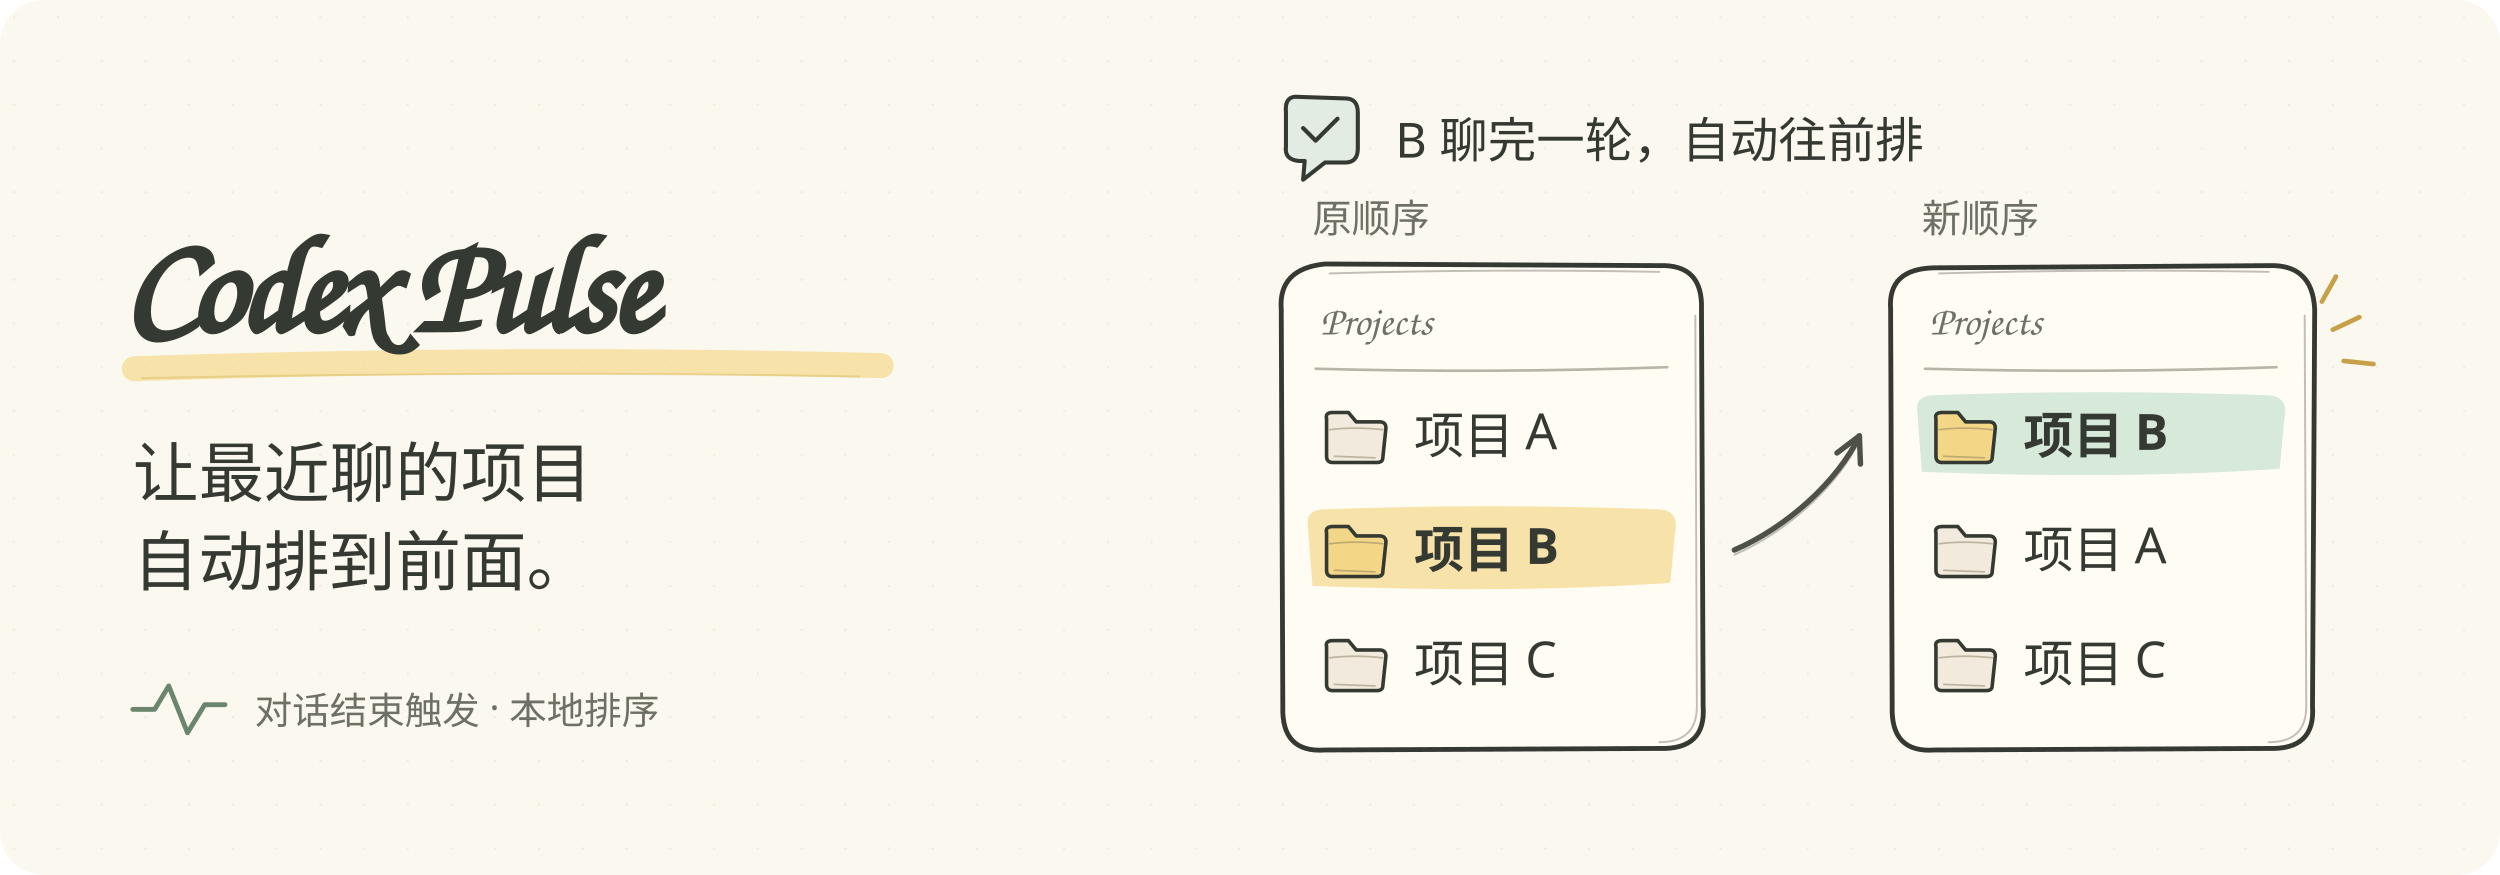
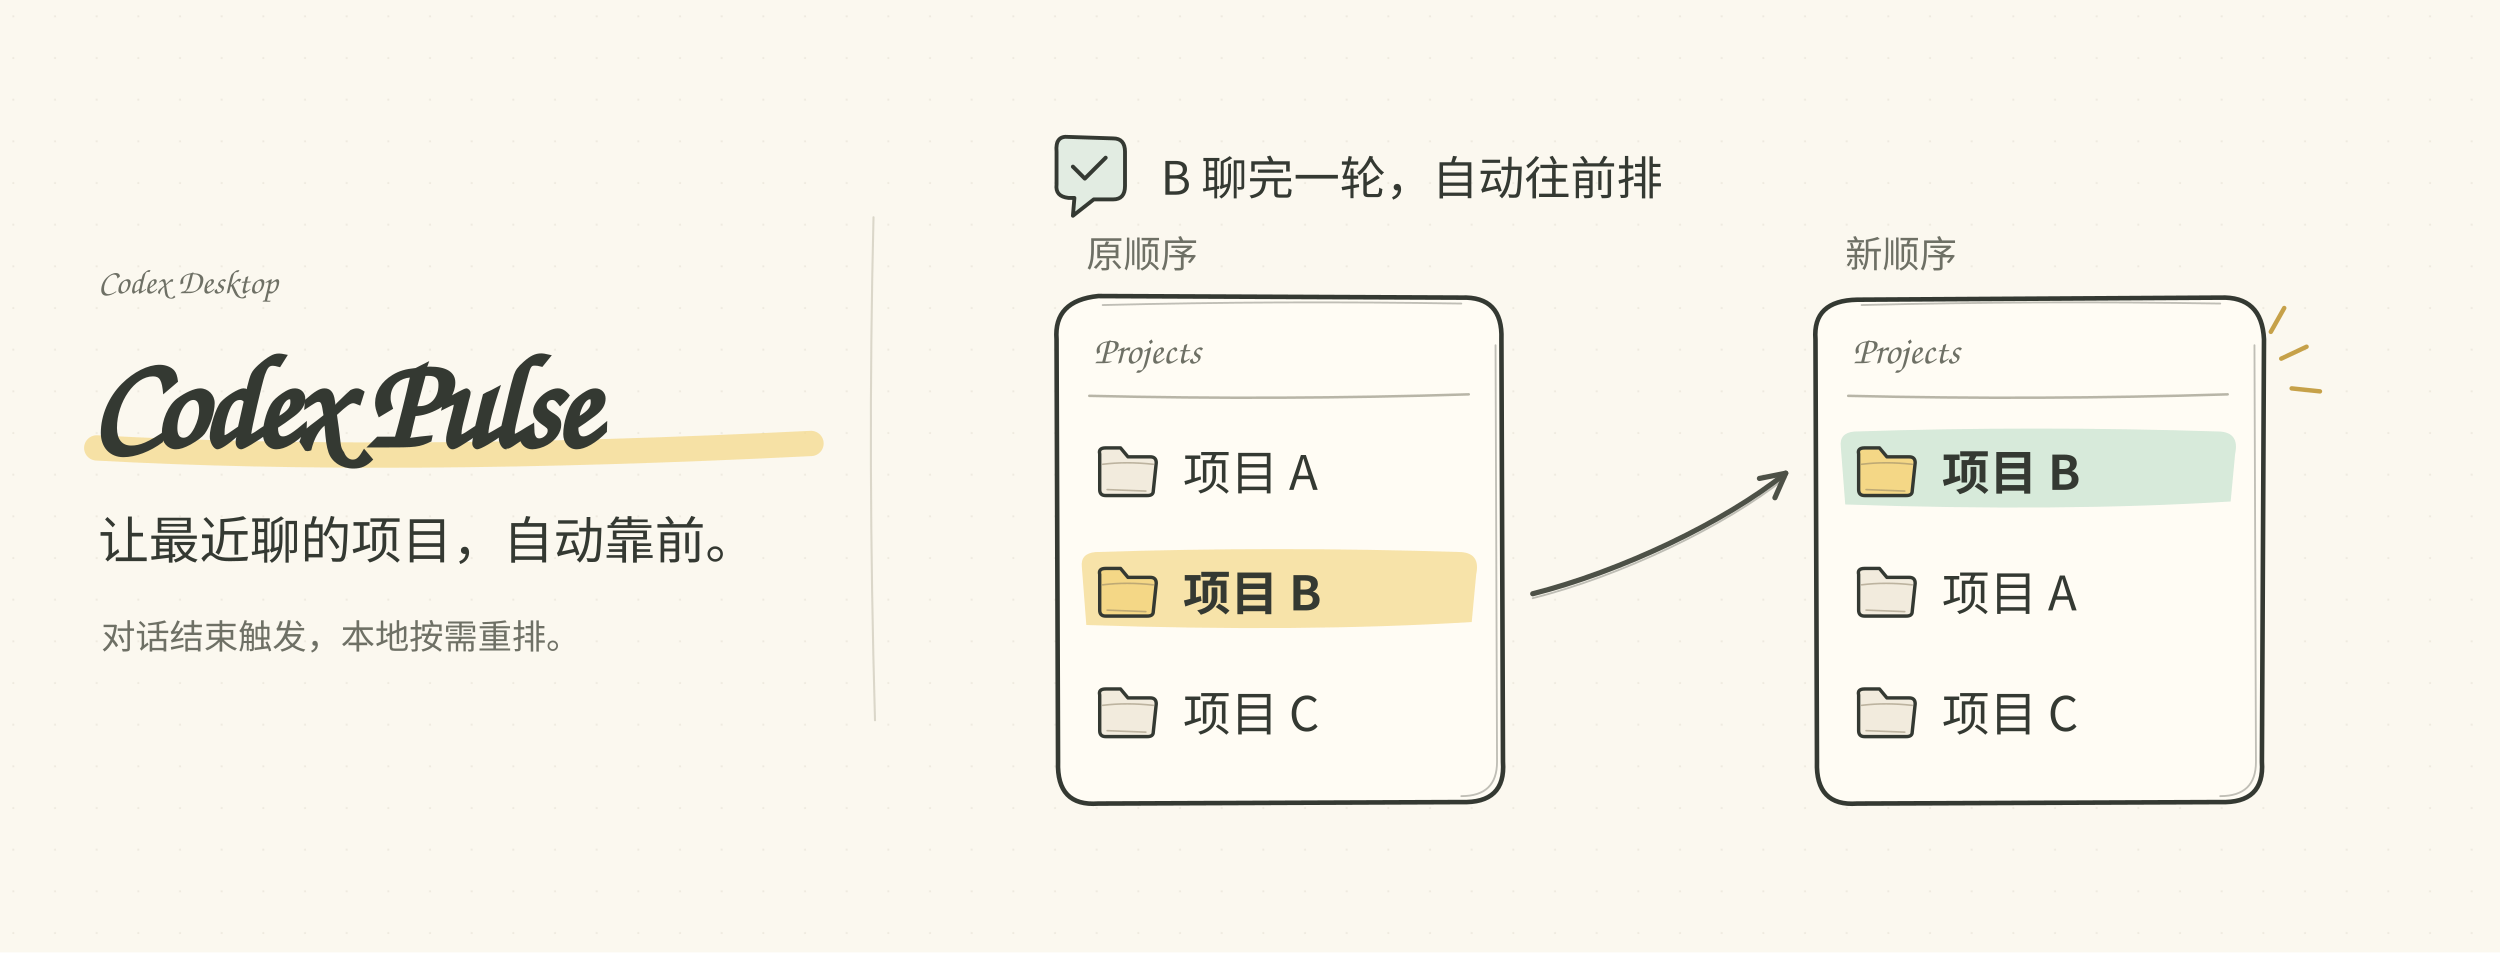
- <svg xmlns="http://www.w3.org/2000/svg" width="1600" height="560" viewBox="0 0 1600 560" role="img" aria-labelledby="hero-zh-cn-title">
+ <svg xmlns="http://www.w3.org/2000/svg" width="1680" height="640" viewBox="0 0 1680 640" role="img" aria-labelledby="hero-zh-cn-title">
+   <rect width="1680" height="640" fill="#FBF8EF" />
  <defs>
    <pattern id="hero-zh-cn-paper-dots" width="28" height="28" patternUnits="userSpaceOnUse">
-       <circle cx="9" cy="11" r="0.7" fill="#A69C87" opacity="0.15" />
+       <circle cx="9" cy="11" r=".7" fill="#A69C87" opacity=".16" />
    </pattern>
  </defs>
-   <rect width="1600" height="560" rx="28" fill="#FBF8EF" />
-   <rect width="1600" height="560" rx="28" fill="url(#hero-zh-cn-paper-dots)" />
-   <path d="M86 236 Q330 228 564 234" fill="none" stroke="#F4D786" stroke-width="16" opacity="0.66" stroke-linecap="round" stroke-linejoin="round" />
-   <path d="M91 242 Q339 237 550 241" fill="none" stroke="#D4B65B" stroke-width="1.3" opacity="0.45" stroke-linecap="round" stroke-linejoin="round" />
-   <g transform="rotate(0 955 325)">
-     <path d="M848 168.95 Q818 172 820 198 L821 452 Q820 482 848 480 L1062 479 Q1092 480 1090 452 L1088.95 198 Q1090 169 1062 170 Z" fill="#FFFCF4" stroke="#343932" stroke-width="3.1" opacity="1" stroke-linecap="round" stroke-linejoin="round" />
-     <path d="M851 175 Q955 172 1062 174 M1085 202 L1086 452 Q1086 475 1062 475" fill="none" stroke="#68695F" stroke-width="1.25" opacity="0.42" stroke-linecap="round" stroke-linejoin="round" />
+   <rect width="1680" height="640" fill="url(#hero-zh-cn-paper-dots)" />
+   <path d="M65 301 Q264 312 545 298" fill="none" stroke="#F4D786" stroke-width="17" opacity="0.7" stroke-linecap="round" stroke-linejoin="round" />
+   <path d="M587 146 Q583 309 588 484" fill="none" stroke="#C9C5B6" stroke-width="1.4" opacity="0.65" stroke-linecap="round" stroke-linejoin="round" />
+   <g transform="rotate(0 860 370)">
+     <path d="M738 198.95 Q708 202 710 228 L711 512 Q710 542 738 540 L982 539 Q1012 540 1010 512 L1008.95 228 Q1010 199 982 200 Z" fill="#FFFCF4" stroke="#343932" stroke-width="3.1" opacity="1" stroke-linecap="round" stroke-linejoin="round" />
+     <path d="M741 205 Q860 202 982 204 M1005 232 L1006 512 Q1006 535 982 535" fill="none" stroke="#68695F" stroke-width="1.25" opacity="0.42" stroke-linecap="round" stroke-linejoin="round" />
  </g>
-   <path d="M842 236 Q955 239 1067 235" fill="none" stroke="#B8B5A7" stroke-width="1.7" opacity="1" stroke-linecap="round" stroke-linejoin="round" />
-   <g transform="translate(848 261)">
+   <path d="M732 266 Q860 269 987 265" fill="none" stroke="#B8B5A7" stroke-width="1.7" opacity="1" stroke-linecap="round" stroke-linejoin="round" />
+   <g transform="translate(738 298)">
    <path d="M1 7 Q0 3 5 3 L15 3 L20 9 L35 9 Q39 9 39 13 L37 32 Q37 35 33 35 L5 35 Q1 35 1 31 Z" fill="#F2EBDD" stroke="#343932" stroke-width="2.3" opacity="1" stroke-linecap="round" stroke-linejoin="round" />
    <path d="M3 14 Q19 12 37 14 M6 31 L32 32" fill="none" stroke="#887C62" stroke-width="1.1" opacity="0.5" stroke-linecap="round" stroke-linejoin="round" />
  </g>
-   <path d="M846 326 Q952 322 1062 326       Q1075 327 1072 341 L1069 373       Q969 380 840 375 L837 336 Q836 327 846 326 Z" fill="#F6DE9B" stroke="#343932" stroke-width="0" opacity="0.84" stroke-linecap="round" stroke-linejoin="round" />
-   <g transform="translate(848 334)">
+   <path d="M736 371 Q858 367 982 371       Q995 372 992 386 L989 418       Q875 425 730 420 L727 381 Q726 372 736 371 Z" fill="#F6DE9B" stroke="#343932" stroke-width="0" opacity="0.84" stroke-linecap="round" stroke-linejoin="round" />
+   <g transform="translate(738 379)">
    <path d="M1 7 Q0 3 5 3 L15 3 L20 9 L35 9 Q39 9 39 13 L37 32 Q37 35 33 35 L5 35 Q1 35 1 31 Z" fill="#F4D786" stroke="#343932" stroke-width="2.3" opacity="1" stroke-linecap="round" stroke-linejoin="round" />
    <path d="M3 14 Q19 12 37 14 M6 31 L32 32" fill="none" stroke="#887C62" stroke-width="1.1" opacity="0.5" stroke-linecap="round" stroke-linejoin="round" />
  </g>
-   <g transform="translate(848 407)">
+   <g transform="translate(738 460)">
    <path d="M1 7 Q0 3 5 3 L15 3 L20 9 L35 9 Q39 9 39 13 L37 32 Q37 35 33 35 L5 35 Q1 35 1 31 Z" fill="#F2EBDD" stroke="#343932" stroke-width="2.3" opacity="1" stroke-linecap="round" stroke-linejoin="round" />
    <path d="M3 14 Q19 12 37 14 M6 31 L32 32" fill="none" stroke="#887C62" stroke-width="1.1" opacity="0.5" stroke-linecap="round" stroke-linejoin="round" />
  </g>
-   <g transform="rotate(0 1345 325)">
-     <path d="M1238 171.4 Q1208 172 1210 198 L1211 452 Q1210 482 1238 480 L1452 479 Q1482 480 1480 452 L1481.4 198 Q1480 169 1452 170 Z" fill="#FFFCF4" stroke="#343932" stroke-width="3.1" opacity="1" stroke-linecap="round" stroke-linejoin="round" />
-     <path d="M1241 175 Q1345 172 1452 174 M1475 202 L1476 452 Q1476 475 1452 475" fill="none" stroke="#68695F" stroke-width="1.25" opacity="0.42" stroke-linecap="round" stroke-linejoin="round" />
+   <g transform="rotate(0 1370 370)">
+     <path d="M1248 201.4 Q1218 202 1220 228 L1221 512 Q1220 542 1248 540 L1492 539 Q1522 540 1520 512 L1521.4 228 Q1520 199 1492 200 Z" fill="#FFFCF4" stroke="#343932" stroke-width="3.1" opacity="1" stroke-linecap="round" stroke-linejoin="round" />
+     <path d="M1251 205 Q1370 202 1492 204 M1515 232 L1516 512 Q1516 535 1492 535" fill="none" stroke="#68695F" stroke-width="1.25" opacity="0.42" stroke-linecap="round" stroke-linejoin="round" />
  </g>
-   <path d="M1232 236 Q1345 239 1457 235" fill="none" stroke="#B8B5A7" stroke-width="1.7" opacity="1" stroke-linecap="round" stroke-linejoin="round" />
-   <path d="M1236 253 Q1342 249 1452 253       Q1465 254 1462 268 L1459 300       Q1359 307 1230 302 L1227 263 Q1226 254 1236 253 Z" fill="#CFE6D5" stroke="#343932" stroke-width="0" opacity="0.84" stroke-linecap="round" stroke-linejoin="round" />
-   <g transform="translate(1238 261)">
+   <path d="M1242 266 Q1370 269 1497 265" fill="none" stroke="#B8B5A7" stroke-width="1.7" opacity="1" stroke-linecap="round" stroke-linejoin="round" />
+   <path d="M1246 290 Q1368 286 1492 290       Q1505 291 1502 305 L1499 337       Q1385 344 1240 339 L1237 300 Q1236 291 1246 290 Z" fill="#CFE6D5" stroke="#343932" stroke-width="0" opacity="0.84" stroke-linecap="round" stroke-linejoin="round" />
+   <g transform="translate(1248 298)">
    <path d="M1 7 Q0 3 5 3 L15 3 L20 9 L35 9 Q39 9 39 13 L37 32 Q37 35 33 35 L5 35 Q1 35 1 31 Z" fill="#F4D786" stroke="#343932" stroke-width="2.3" opacity="1" stroke-linecap="round" stroke-linejoin="round" />
    <path d="M3 14 Q19 12 37 14 M6 31 L32 32" fill="none" stroke="#887C62" stroke-width="1.1" opacity="0.5" stroke-linecap="round" stroke-linejoin="round" />
  </g>
-   <g transform="translate(1238 334)">
+   <g transform="translate(1248 379)">
    <path d="M1 7 Q0 3 5 3 L15 3 L20 9 L35 9 Q39 9 39 13 L37 32 Q37 35 33 35 L5 35 Q1 35 1 31 Z" fill="#F2EBDD" stroke="#343932" stroke-width="2.3" opacity="1" stroke-linecap="round" stroke-linejoin="round" />
    <path d="M3 14 Q19 12 37 14 M6 31 L32 32" fill="none" stroke="#887C62" stroke-width="1.1" opacity="0.5" stroke-linecap="round" stroke-linejoin="round" />
  </g>
-   <g transform="translate(1238 407)">
+   <g transform="translate(1248 460)">
    <path d="M1 7 Q0 3 5 3 L15 3 L20 9 L35 9 Q39 9 39 13 L37 32 Q37 35 33 35 L5 35 Q1 35 1 31 Z" fill="#F2EBDD" stroke="#343932" stroke-width="2.3" opacity="1" stroke-linecap="round" stroke-linejoin="round" />
    <path d="M3 14 Q19 12 37 14 M6 31 L32 32" fill="none" stroke="#887C62" stroke-width="1.1" opacity="0.5" stroke-linecap="round" stroke-linejoin="round" />
  </g>
-   <path d="M1110 352 C1143.689 337.504 1176.489 307.574 1190 279" fill="none" stroke="#4D5147" stroke-width="3.5" opacity="1" stroke-linecap="round" stroke-linejoin="round" />
+   <path d="M1030 399 C1089.562 383.913 1159.262 350.703 1200 318" fill="none" stroke="#4D5147" stroke-width="3.5" opacity="1" stroke-linecap="round" stroke-linejoin="round" />
  <g transform="translate(0 3)">
-     <path d="M1110 352 C1143.689 337.504 1176.489 307.574 1190 279" fill="none" stroke="#4D5147" stroke-width="1.25" opacity="0.35" stroke-linecap="round" stroke-linejoin="round" />
+     <path d="M1030 399 C1089.562 383.913 1159.262 350.703 1200 318" fill="none" stroke="#4D5147" stroke-width="1.25" opacity="0.35" stroke-linecap="round" stroke-linejoin="round" />
  </g>
-   <path d="M1190.689 296.987 L1190 279 L1175.661 289.88" fill="none" stroke="#4D5147" stroke-width="3.5" opacity="1" stroke-linecap="round" stroke-linejoin="round" />
-   <path d="M831 62 Q822 61 823 72 L823 94 Q822 102 831 103 L835 103 L834 115 L848 104 L861 104 Q869 104 869 95 L869 72 Q869 63 861 63 Z" fill="#E2ECE2" stroke="#343932" stroke-width="2.6" opacity="1" stroke-linecap="round" stroke-linejoin="round" />
-   <path d="M834 82 L842 90 L856 76" fill="none" stroke="#343932" stroke-width="2.7" opacity="1" stroke-linecap="round" stroke-linejoin="round" />
-   <path d="M85 454 L99 454 L108 439 L120 469 L131 451 L144 451" fill="none" stroke="#6C866E" stroke-width="3.1" opacity="1" stroke-linecap="round" stroke-linejoin="round" />
-   <path d="M1493 211 L1510 203 M1486 193 L1495 177 M1500 231 L1519 233" fill="none" stroke="#C6A149" stroke-width="3" opacity="1" stroke-linecap="round" stroke-linejoin="round" />
-   <g data-fly-label="0" transform="rotate(0 403 182)">
-     <text x="78" y="212.8" text-anchor="start" font-family="&quot;Comic Sans MS&quot;, &quot;Segoe Print&quot;, cursive, cursive" font-size="88" font-weight="700" font-style="normal" letter-spacing="-3" fill="#343932">
-       <tspan x="78" dy="0">Codex Pulse</tspan>
+   <path d="M1192.753 334.477 L1200 318 L1182.346 321.513" fill="none" stroke="#4D5147" stroke-width="3.5" opacity="1" stroke-linecap="round" stroke-linejoin="round" />
+   <g transform="translate(-113 30)">
+     <path d="M831 62 Q822 61 823 72 L823 94 Q822 102 831 103 L835 103 L834 115 L848 104 L861 104 Q869 104 869 95 L869 72 Q869 63 861 63 Z" fill="#E2ECE2" stroke="#343932" stroke-width="2.6" opacity="1" stroke-linecap="round" stroke-linejoin="round" />
+     <path d="M834 82 L842 90 L856 76" fill="none" stroke="#343932" stroke-width="2.7" opacity="1" stroke-linecap="round" stroke-linejoin="round" />
+   </g>
+   <path d="M1533 241 L1550 233 M1526 223 L1535 207 M1540 261 L1559 263" fill="none" stroke="#C6A149" stroke-width="3" opacity="1" stroke-linecap="round" stroke-linejoin="round" />
+   <g data-fly-label="0" transform="rotate(0 303.5 189)">
+     <text x="66" y="197.05" text-anchor="start" font-family="Comic Sans MS, Segoe Print, cursive, cursive" font-size="23" font-weight="400" font-style="normal" letter-spacing="0" fill="#6E7065">
+       <tspan x="66" dy="0">Codex Desktop</tspan>
    </text>
  </g>
-   <g data-fly-label="1" transform="rotate(0 410 331.5)">
-     <text x="85" y="317.85" text-anchor="start" font-family="KaiTi, STKaiti, &quot;Microsoft YaHei&quot;, sans-serif, sans-serif" font-size="42" font-weight="400" font-style="normal" letter-spacing="0" fill="#343932">
-       <tspan x="85" dy="0">让最近聊的项目</tspan>
-       <tspan x="85" dy="56.7">自动排到前面。</tspan>
+   <g data-fly-label="1" transform="rotate(0 312.5 270)">
+     <text x="60" y="300.8" text-anchor="start" font-family="Comic Sans MS, Segoe Print, cursive, cursive" font-size="88" font-weight="700" font-style="normal" letter-spacing="-3" fill="#343932">
+       <tspan x="60" dy="0">Codex Pulse</tspan>
    </text>
  </g>
-   <g data-fly-label="2" transform="rotate(0 443 455)">
-     <text x="163" y="463.4" text-anchor="start" font-family="KaiTi, STKaiti, &quot;Microsoft YaHei&quot;, sans-serif, sans-serif" font-size="24" font-weight="400" font-style="normal" letter-spacing="0" fill="#6D7065">
-       <tspan x="163" dy="0">对话结束触发 · 本地排序</tspan>
+   <g data-fly-label="2" transform="rotate(0 303.5 363.5)">
+     <text x="66" y="375.4" text-anchor="start" font-family="Microsoft YaHei, PingFang SC, Noto Sans CJK SC, sans-serif, sans-serif" font-size="34" font-weight="400" font-style="normal" letter-spacing="0" fill="#343932">
+       <tspan x="66" dy="0">让最近聊的项目，自动靠前。</tspan>
    </text>
  </g>
-   <g data-fly-label="3" transform="rotate(0 1203 90)">
-     <text x="893" y="100.85" text-anchor="start" font-family="KaiTi, STKaiti, &quot;Microsoft YaHei&quot;, sans-serif, sans-serif" font-size="31" font-weight="400" font-style="normal" letter-spacing="0" fill="#343932">
-       <tspan x="893" dy="0">B 聊完一轮，自动往前排</tspan>
+   <g data-fly-label="3" transform="rotate(0 308 428)">
+     <text x="68" y="436.05" text-anchor="start" font-family="Microsoft YaHei, PingFang SC, Noto Sans CJK SC, sans-serif, sans-serif" font-size="23" font-weight="400" font-style="normal" letter-spacing="0" fill="#6E7065">
+       <tspan x="68" dy="0">对话结束触发，本地按需重排。</tspan>
    </text>
  </g>
-   <g data-fly-label="4" transform="rotate(0 955 140)">
-     <text x="840" y="148.75" text-anchor="start" font-family="KaiTi, STKaiti, &quot;Microsoft YaHei&quot;, sans-serif, sans-serif" font-size="25" font-weight="400" font-style="normal" letter-spacing="0" fill="#6D7065">
-       <tspan x="840" dy="0">原顺序</tspan>
+   <g data-fly-label="4" transform="rotate(0 1185 120)">
+     <text x="780" y="130.85" text-anchor="start" font-family="Microsoft YaHei, PingFang SC, Noto Sans CJK SC, sans-serif, sans-serif" font-size="31" font-weight="400" font-style="normal" letter-spacing="0" fill="#343932">
+       <tspan x="780" dy="0">B 聊完一轮，自动往前排</tspan>
    </text>
  </g>
-   <g data-fly-label="5" transform="rotate(0 1345 140)">
-     <text x="1230" y="148.75" text-anchor="start" font-family="KaiTi, STKaiti, &quot;Microsoft YaHei&quot;, sans-serif, sans-serif" font-size="25" font-weight="400" font-style="normal" letter-spacing="0" fill="#6D7065">
-       <tspan x="1230" dy="0">新顺序</tspan>
+   <g data-fly-label="5" transform="rotate(0 855 171)">
+     <text x="730" y="179.75" text-anchor="start" font-family="Microsoft YaHei, PingFang SC, Noto Sans CJK SC, sans-serif, sans-serif" font-size="25" font-weight="400" font-style="normal" letter-spacing="0" fill="#6E7065">
+       <tspan x="730" dy="0">原顺序</tspan>
    </text>
  </g>
-   <g data-fly-label="6" transform="rotate(0 955 205)">
-     <text x="845" y="214.1" text-anchor="start" font-family="&quot;Comic Sans MS&quot;, &quot;Segoe Print&quot;, cursive, cursive" font-size="26" font-weight="400" font-style="normal" letter-spacing="0" fill="#6D7065">
-       <tspan x="845" dy="0">Projects</tspan>
+   <g data-fly-label="6" transform="rotate(0 1365 171)">
+     <text x="1240" y="179.75" text-anchor="start" font-family="Microsoft YaHei, PingFang SC, Noto Sans CJK SC, sans-serif, sans-serif" font-size="25" font-weight="400" font-style="normal" letter-spacing="0" fill="#6E7065">
+       <tspan x="1240" dy="0">新顺序</tspan>
    </text>
  </g>
-   <g data-fly-label="7" transform="rotate(0 987 279)">
-     <text x="905" y="290.2" text-anchor="start" font-family="KaiTi, STKaiti, &quot;Microsoft YaHei&quot;, sans-serif, sans-serif" font-size="32" font-weight="400" font-style="normal" letter-spacing="0" fill="#343932">
-       <tspan x="905" dy="0">项目 A</tspan>
+   <g data-fly-label="7" transform="rotate(0 845 235)">
+     <text x="735" y="244.1" text-anchor="start" font-family="Comic Sans MS, Segoe Print, cursive, cursive" font-size="26" font-weight="400" font-style="normal" letter-spacing="0" fill="#6E7065">
+       <tspan x="735" dy="0">Projects</tspan>
    </text>
  </g>
-   <g data-fly-label="8" transform="rotate(0 987 352)">
-     <text x="905" y="363.2" text-anchor="start" font-family="KaiTi, STKaiti, &quot;Microsoft YaHei&quot;, sans-serif, sans-serif" font-size="32" font-weight="700" font-style="normal" letter-spacing="0" fill="#343932">
-       <tspan x="905" dy="0">项目 B</tspan>
+   <g data-fly-label="8" transform="rotate(0 892 318)">
+     <text x="795" y="329.2" text-anchor="start" font-family="Microsoft YaHei, PingFang SC, Noto Sans CJK SC, sans-serif, sans-serif" font-size="32" font-weight="400" font-style="normal" letter-spacing="0" fill="#343932">
+       <tspan x="795" dy="0">项目 A</tspan>
    </text>
  </g>
-   <g data-fly-label="9" transform="rotate(0 987 425)">
-     <text x="905" y="436.2" text-anchor="start" font-family="KaiTi, STKaiti, &quot;Microsoft YaHei&quot;, sans-serif, sans-serif" font-size="32" font-weight="400" font-style="normal" letter-spacing="0" fill="#343932">
-       <tspan x="905" dy="0">项目 C</tspan>
+   <g data-fly-label="9" transform="rotate(0 892 399)">
+     <text x="795" y="410.2" text-anchor="start" font-family="Microsoft YaHei, PingFang SC, Noto Sans CJK SC, sans-serif, sans-serif" font-size="32" font-weight="700" font-style="normal" letter-spacing="0" fill="#343932">
+       <tspan x="795" dy="0">项目 B</tspan>
    </text>
  </g>
-   <g data-fly-label="10" transform="rotate(0 1345 205)">
-     <text x="1235" y="214.1" text-anchor="start" font-family="&quot;Comic Sans MS&quot;, &quot;Segoe Print&quot;, cursive, cursive" font-size="26" font-weight="400" font-style="normal" letter-spacing="0" fill="#6D7065">
-       <tspan x="1235" dy="0">Projects</tspan>
+   <g data-fly-label="10" transform="rotate(0 892 480)">
+     <text x="795" y="491.2" text-anchor="start" font-family="Microsoft YaHei, PingFang SC, Noto Sans CJK SC, sans-serif, sans-serif" font-size="32" font-weight="400" font-style="normal" letter-spacing="0" fill="#343932">
+       <tspan x="795" dy="0">项目 C</tspan>
    </text>
  </g>
-   <g data-fly-label="11" transform="rotate(0 1377 279)">
-     <text x="1295" y="290.2" text-anchor="start" font-family="KaiTi, STKaiti, &quot;Microsoft YaHei&quot;, sans-serif, sans-serif" font-size="32" font-weight="700" font-style="normal" letter-spacing="0" fill="#343932">
-       <tspan x="1295" dy="0">项目 B</tspan>
+   <g data-fly-label="11" transform="rotate(0 1355 235)">
+     <text x="1245" y="244.1" text-anchor="start" font-family="Comic Sans MS, Segoe Print, cursive, cursive" font-size="26" font-weight="400" font-style="normal" letter-spacing="0" fill="#6E7065">
+       <tspan x="1245" dy="0">Projects</tspan>
    </text>
  </g>
-   <g data-fly-label="12" transform="rotate(0 1377 352)">
-     <text x="1295" y="363.2" text-anchor="start" font-family="KaiTi, STKaiti, &quot;Microsoft YaHei&quot;, sans-serif, sans-serif" font-size="32" font-weight="400" font-style="normal" letter-spacing="0" fill="#343932">
-       <tspan x="1295" dy="0">项目 A</tspan>
+   <g data-fly-label="12" transform="rotate(0 1402 318)">
+     <text x="1305" y="329.2" text-anchor="start" font-family="Microsoft YaHei, PingFang SC, Noto Sans CJK SC, sans-serif, sans-serif" font-size="32" font-weight="700" font-style="normal" letter-spacing="0" fill="#343932">
+       <tspan x="1305" dy="0">项目 B</tspan>
    </text>
  </g>
-   <g data-fly-label="13" transform="rotate(0 1377 425)">
-     <text x="1295" y="436.2" text-anchor="start" font-family="KaiTi, STKaiti, &quot;Microsoft YaHei&quot;, sans-serif, sans-serif" font-size="32" font-weight="400" font-style="normal" letter-spacing="0" fill="#343932">
-       <tspan x="1295" dy="0">项目 C</tspan>
+   <g data-fly-label="13" transform="rotate(0 1402 399)">
+     <text x="1305" y="410.2" text-anchor="start" font-family="Microsoft YaHei, PingFang SC, Noto Sans CJK SC, sans-serif, sans-serif" font-size="32" font-weight="400" font-style="normal" letter-spacing="0" fill="#343932">
+       <tspan x="1305" dy="0">项目 A</tspan>
+     </text>
+   </g>
+   <g data-fly-label="14" transform="rotate(0 1402 480)">
+     <text x="1305" y="491.2" text-anchor="start" font-family="Microsoft YaHei, PingFang SC, Noto Sans CJK SC, sans-serif, sans-serif" font-size="32" font-weight="400" font-style="normal" letter-spacing="0" fill="#343932">
+       <tspan x="1305" dy="0">项目 C</tspan>
    </text>
  </g>
</svg>
